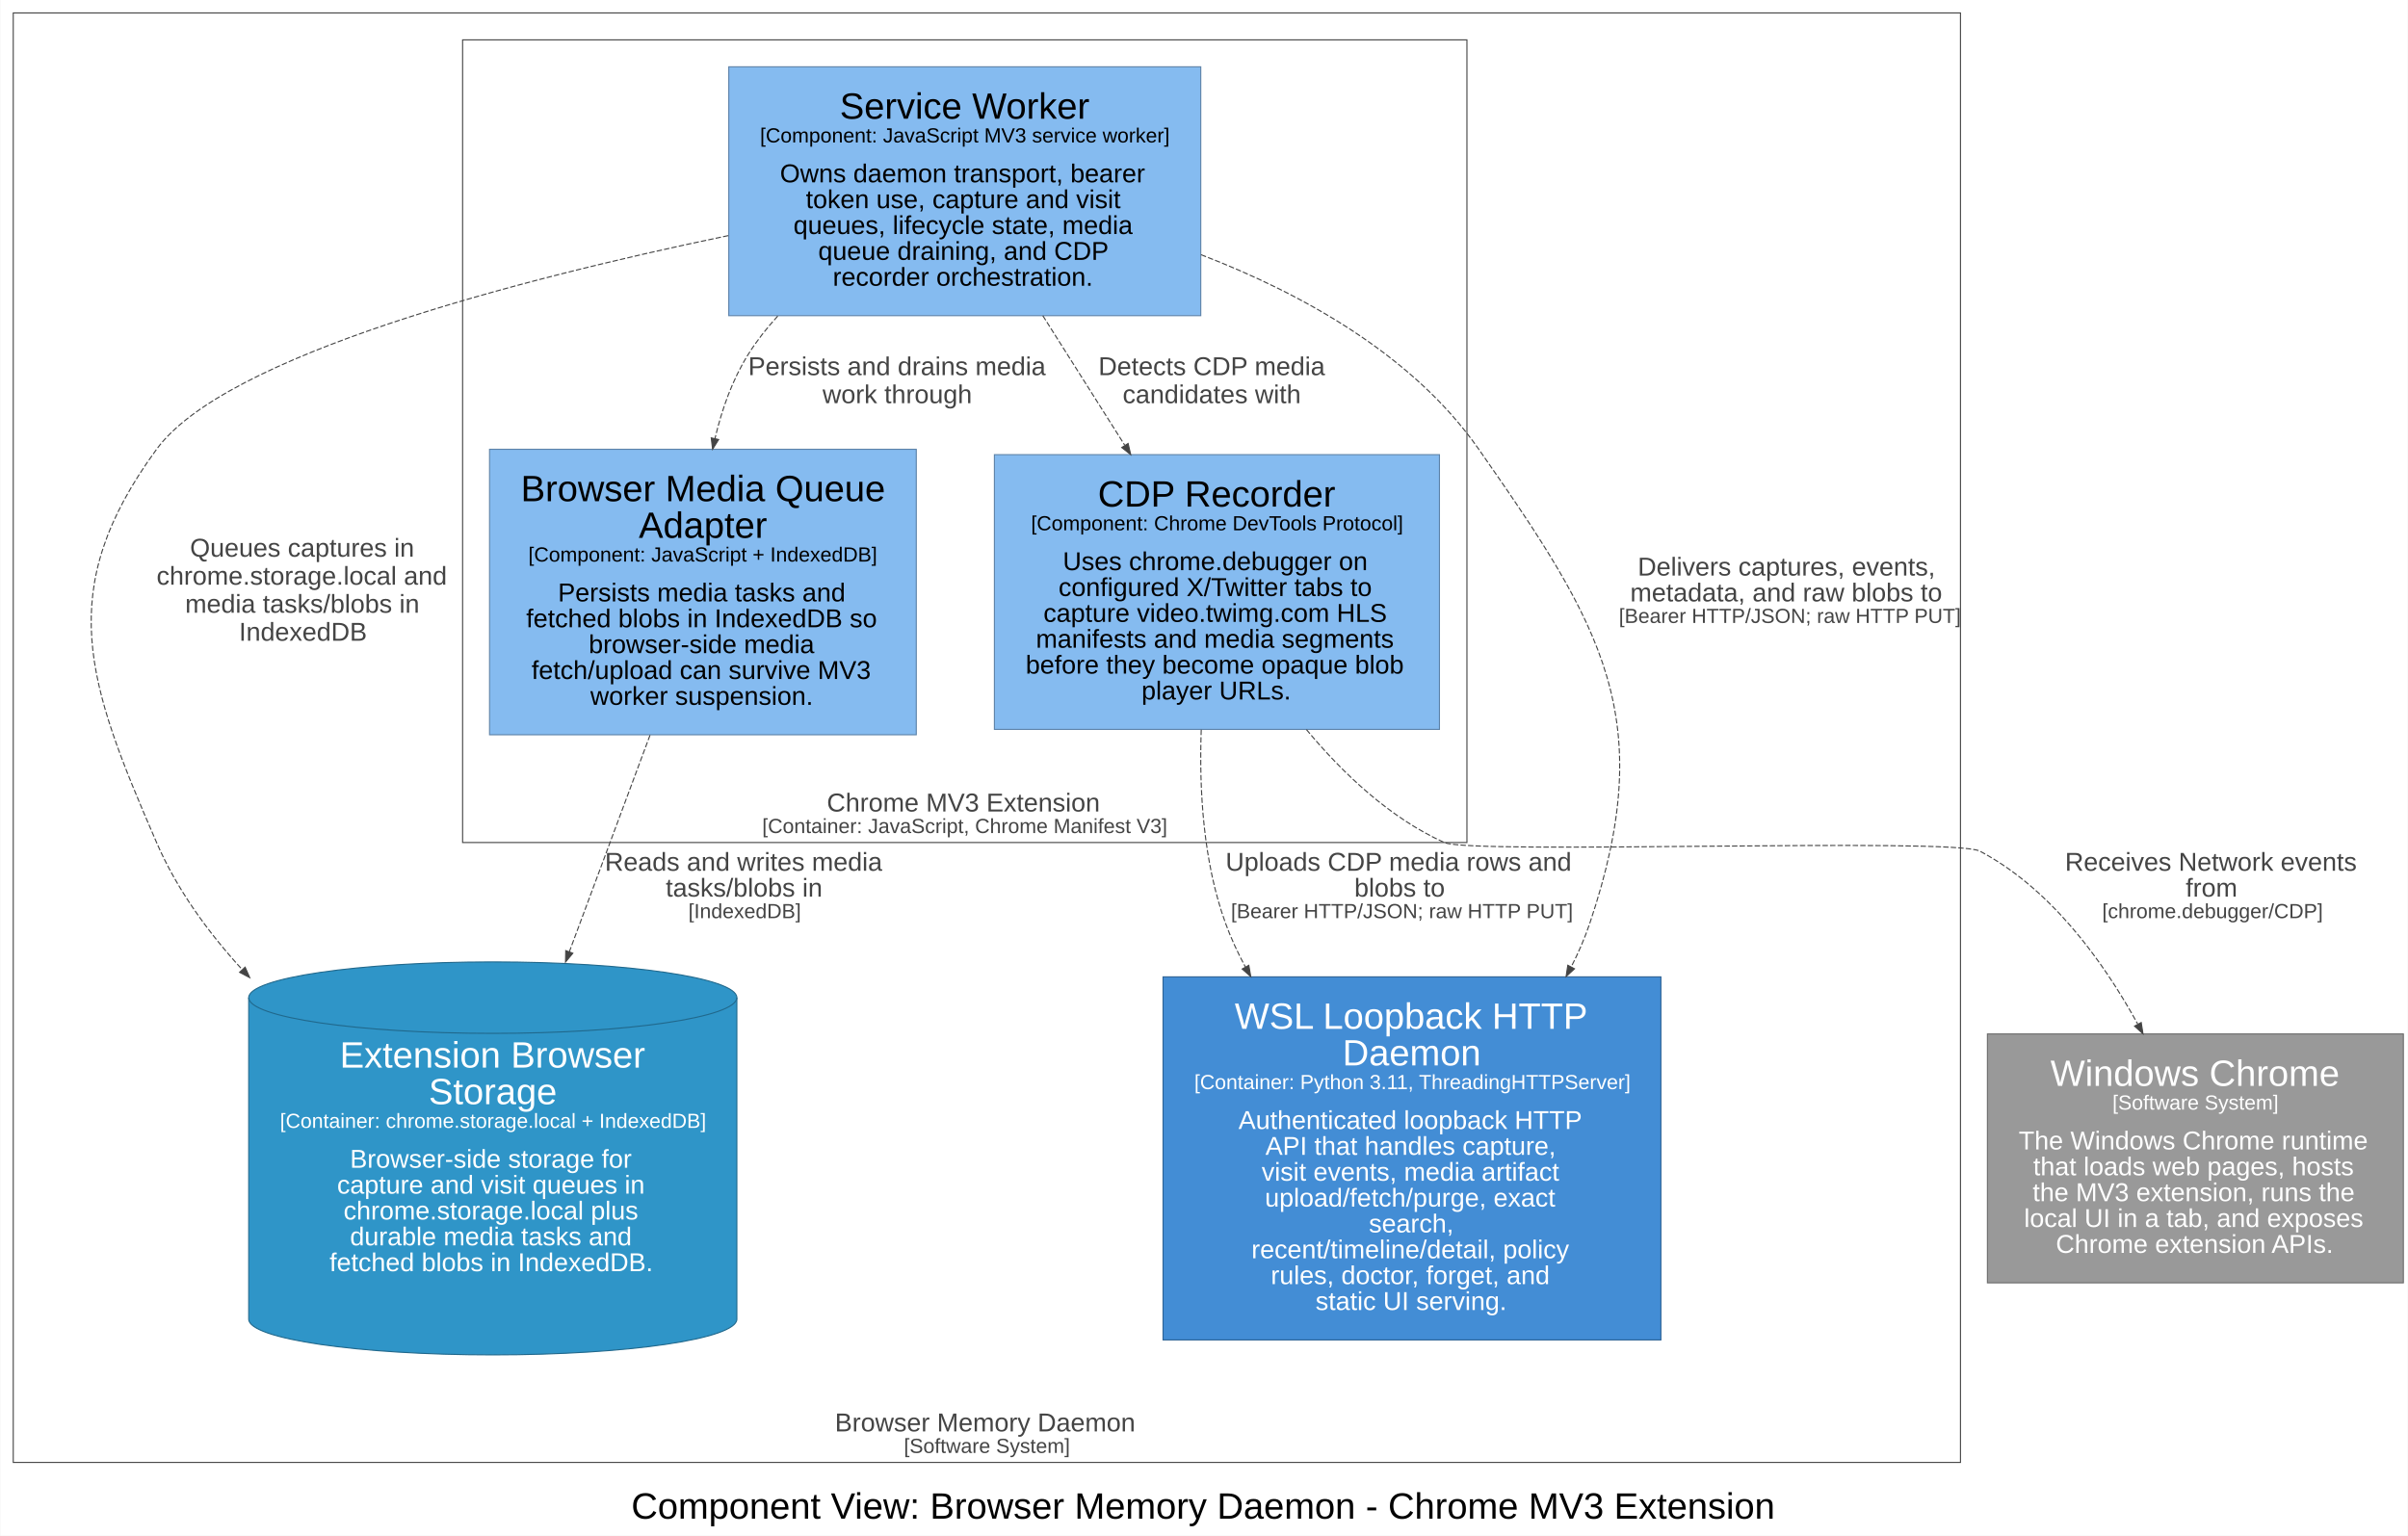
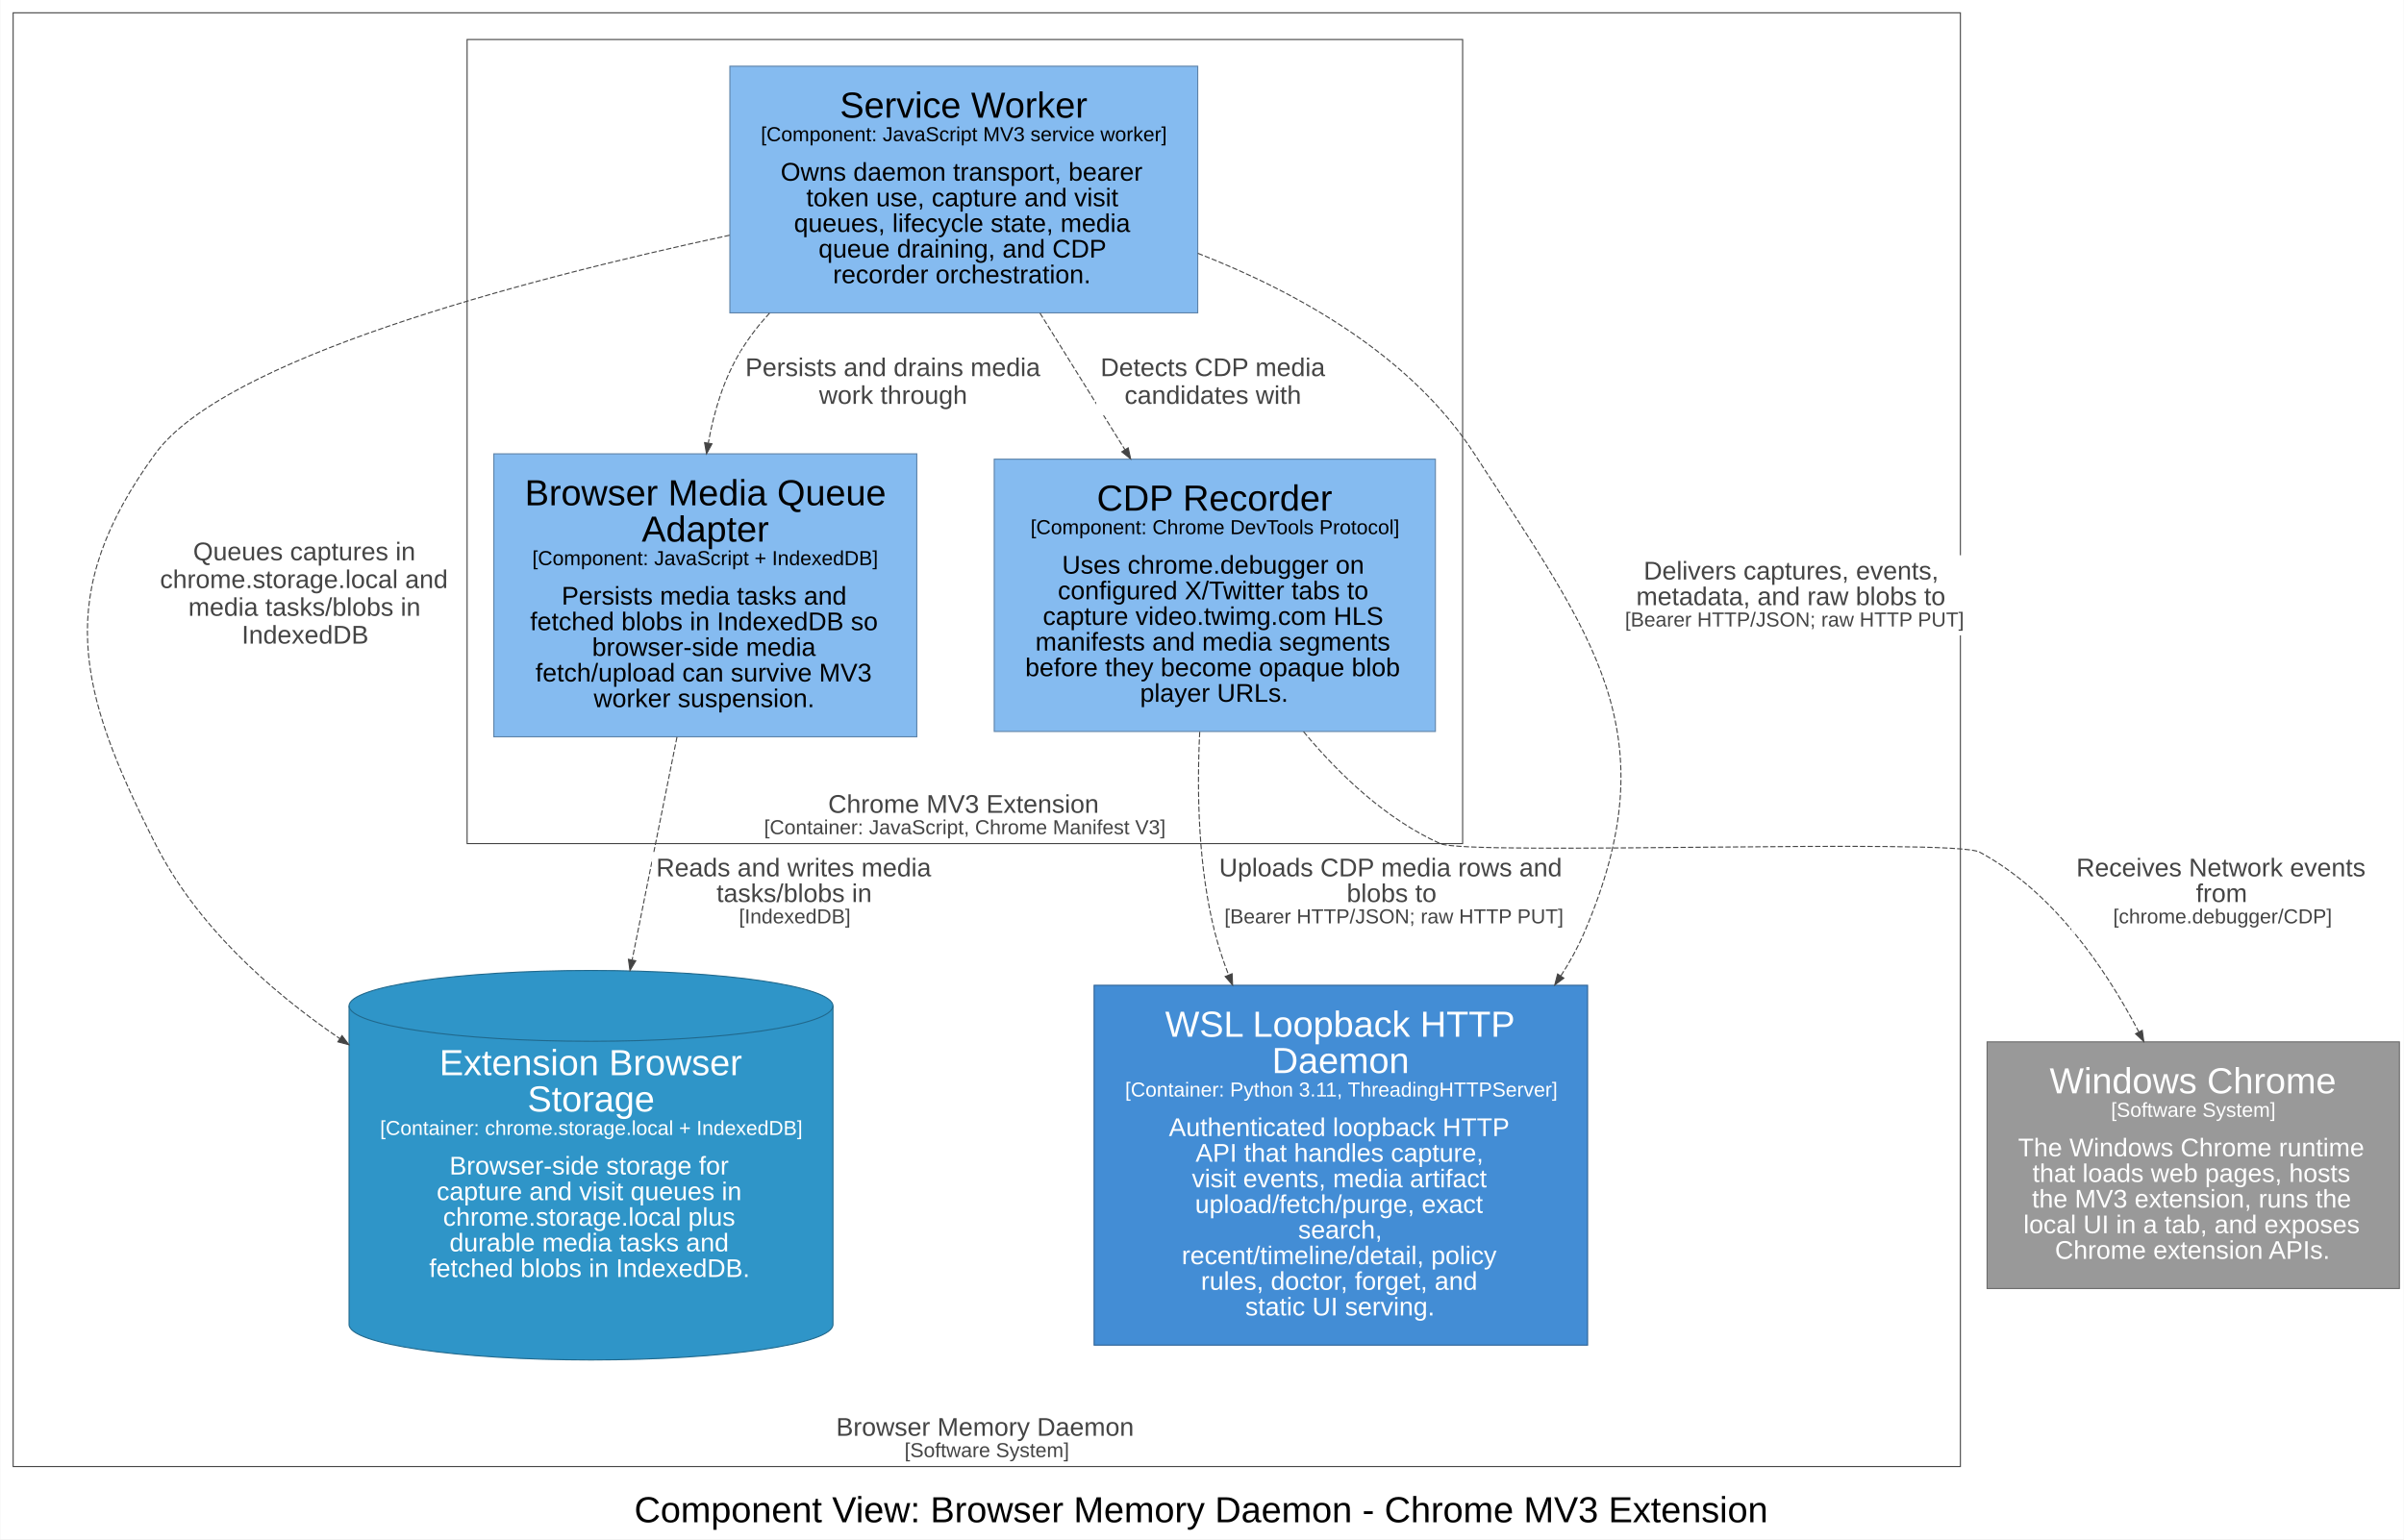
- <svg xmlns="http://www.w3.org/2000/svg" width="2234pt" height="1425pt" viewBox="0.00 0.00 2234.00 1425.38">
-   <g id="graph0" class="graph" transform="scale(1 1) rotate(0) translate(4 1421.38)">
-     <polygon fill="white" stroke="transparent" points="-4,4 -4,-1421.38 2230,-1421.38 2230,4 -4,4" />
-     <text text-anchor="start" x="581.5" y="-11.8" font-family="Arial" font-size="34.00">Component View: Browser Memory Daemon - Chrome MV3 Extension</text>
+ <svg xmlns="http://www.w3.org/2000/svg" width="2250pt" height="1441pt" viewBox="0.00 0.00 2250.00 1441.38">
+   <g id="graph0" class="graph" transform="scale(1 1) rotate(0) translate(4 1437.38)">
+     <polygon fill="white" stroke="transparent" points="-4,4 -4,-1437.38 2246,-1437.38 2246,4 -4,4" />
+     <text text-anchor="start" x="589.5" y="-11.8" font-family="Arial" font-size="34.00">Component View: Browser Memory Daemon - Chrome MV3 Extension</text>
    <g id="clust1" class="cluster">
-       <polygon fill="none" stroke="#444444" points="8,-64 8,-1409.38 1815,-1409.38 1815,-64 8,-64" />
-       <text text-anchor="start" x="770.5" y="-92.8" font-family="Arial" font-size="24.00" fill="#444444">Browser Memory Daemon</text>
-       <text text-anchor="start" x="834.5" y="-72.8" font-family="Arial" font-size="19.00" fill="#444444">[Software System]</text>
+       <polygon fill="none" stroke="#444444" points="8,-64 8,-1425.38 1831,-1425.38 1831,-64 8,-64" />
+       <text text-anchor="start" x="778.5" y="-92.8" font-family="Arial" font-size="24.00" fill="#444444">Browser Memory Daemon</text>
+       <text text-anchor="start" x="842.5" y="-72.8" font-family="Arial" font-size="19.00" fill="#444444">[Software System]</text>
    </g>
    <g id="clust2" class="cluster">
-       <polygon fill="none" stroke="#444444" points="425,-639.38 425,-1384.38 1357,-1384.38 1357,-639.38 425,-639.38" />
-       <text text-anchor="start" x="763" y="-668.17" font-family="Arial" font-size="24.00" fill="#444444">Chrome MV3 Extension</text>
-       <text text-anchor="start" x="703" y="-648.17" font-family="Arial" font-size="19.00" fill="#444444">[Container: JavaScript, Chrome Manifest V3]</text>
+       <polygon fill="none" stroke="#444444" points="433,-647.38 433,-1400.38 1365,-1400.38 1365,-647.38 433,-647.38" />
+       <text text-anchor="start" x="771" y="-676.17" font-family="Arial" font-size="24.00" fill="#444444">Chrome MV3 Extension</text>
+       <text text-anchor="start" x="711" y="-656.17" font-family="Arial" font-size="19.00" fill="#444444">[Container: JavaScript, Chrome Manifest V3]</text>
    </g>
    <g id="2" class="node">
-       <polygon fill="#999999" stroke="#6b6b6b" points="2226,-461.69 1840,-461.69 1840,-230.69 2226,-230.69 2226,-461.69" />
-       <text text-anchor="start" x="1898.5" y="-413.49" font-family="Arial" font-size="34.00" fill="#ffffff">Windows Chrome</text>
-       <text text-anchor="start" x="1956" y="-391.49" font-family="Arial" font-size="19.00" fill="#ffffff">[Software System]</text>
-       <text text-anchor="start" x="1869" y="-354.49" font-family="Arial" font-size="24.00" fill="#ffffff">The Windows Chrome runtime</text>
-       <text text-anchor="start" x="1882.5" y="-330.49" font-family="Arial" font-size="24.00" fill="#ffffff">that loads web pages, hosts</text>
-       <text text-anchor="start" x="1882" y="-306.49" font-family="Arial" font-size="24.00" fill="#ffffff">the MV3 extension, runs the</text>
-       <text text-anchor="start" x="1874" y="-282.49" font-family="Arial" font-size="24.00" fill="#ffffff">local UI in a tab, and exposes</text>
-       <text text-anchor="start" x="1903.5" y="-258.49" font-family="Arial" font-size="24.00" fill="#ffffff">Chrome extension APIs.</text>
+       <polygon fill="#999999" stroke="#6b6b6b" points="2242,-461.69 1856,-461.69 1856,-230.69 2242,-230.69 2242,-461.69" />
+       <text text-anchor="start" x="1914.5" y="-413.49" font-family="Arial" font-size="34.00" fill="#ffffff">Windows Chrome</text>
+       <text text-anchor="start" x="1972" y="-391.49" font-family="Arial" font-size="19.00" fill="#ffffff">[Software System]</text>
+       <text text-anchor="start" x="1885" y="-354.49" font-family="Arial" font-size="24.00" fill="#ffffff">The Windows Chrome runtime</text>
+       <text text-anchor="start" x="1898.5" y="-330.49" font-family="Arial" font-size="24.00" fill="#ffffff">that loads web pages, hosts</text>
+       <text text-anchor="start" x="1898" y="-306.49" font-family="Arial" font-size="24.00" fill="#ffffff">the MV3 extension, runs the</text>
+       <text text-anchor="start" x="1890" y="-282.49" font-family="Arial" font-size="24.00" fill="#ffffff">local UI in a tab, and exposes</text>
+       <text text-anchor="start" x="1919.5" y="-258.49" font-family="Arial" font-size="24.00" fill="#ffffff">Chrome extension APIs.</text>
    </g>
    <g id="10" class="node">
-       <polygon fill="#85bbf0" stroke="#5d82a8" points="846,-1004.38 450,-1004.38 450,-739.38 846,-739.38 846,-1004.38" />
-       <text text-anchor="start" x="479" y="-956.17" font-family="Arial" font-size="34.00" fill="#000000">Browser Media Queue</text>
-       <text text-anchor="start" x="588.5" y="-922.17" font-family="Arial" font-size="34.00" fill="#000000">Adapter</text>
-       <text text-anchor="start" x="486" y="-900.17" font-family="Arial" font-size="19.00" fill="#000000">[Component: JavaScript + IndexedDB]</text>
-       <text text-anchor="start" x="513.5" y="-863.17" font-family="Arial" font-size="24.00" fill="#000000">Persists media tasks and</text>
-       <text text-anchor="start" x="484" y="-839.17" font-family="Arial" font-size="24.00" fill="#000000">fetched blobs in IndexedDB so</text>
-       <text text-anchor="start" x="542" y="-815.17" font-family="Arial" font-size="24.00" fill="#000000">browser-side media</text>
-       <text text-anchor="start" x="489" y="-791.17" font-family="Arial" font-size="24.00" fill="#000000">fetch/upload can survive MV3</text>
-       <text text-anchor="start" x="543.5" y="-767.17" font-family="Arial" font-size="24.00" fill="#000000">worker suspension.</text>
+       <polygon fill="#85bbf0" stroke="#5d82a8" points="854,-1012.38 458,-1012.38 458,-747.38 854,-747.38 854,-1012.38" />
+       <text text-anchor="start" x="487" y="-964.17" font-family="Arial" font-size="34.00" fill="#000000">Browser Media Queue</text>
+       <text text-anchor="start" x="596.5" y="-930.17" font-family="Arial" font-size="34.00" fill="#000000">Adapter</text>
+       <text text-anchor="start" x="494" y="-908.17" font-family="Arial" font-size="19.00" fill="#000000">[Component: JavaScript + IndexedDB]</text>
+       <text text-anchor="start" x="521.5" y="-871.17" font-family="Arial" font-size="24.00" fill="#000000">Persists media tasks and</text>
+       <text text-anchor="start" x="492" y="-847.17" font-family="Arial" font-size="24.00" fill="#000000">fetched blobs in IndexedDB so</text>
+       <text text-anchor="start" x="550" y="-823.17" font-family="Arial" font-size="24.00" fill="#000000">browser-side media</text>
+       <text text-anchor="start" x="497" y="-799.17" font-family="Arial" font-size="24.00" fill="#000000">fetch/upload can survive MV3</text>
+       <text text-anchor="start" x="551.5" y="-775.17" font-family="Arial" font-size="24.00" fill="#000000">worker suspension.</text>
    </g>
    <g id="13" class="node">
-       <path fill="#2f95c8" stroke="#20688c" d="M679.5,-495.4C679.5,-513.7 577.98,-528.56 453,-528.56 328.02,-528.56 226.5,-513.7 226.5,-495.4 226.5,-495.4 226.5,-196.97 226.5,-196.97 226.5,-178.67 328.02,-163.81 453,-163.81 577.98,-163.81 679.5,-178.67 679.5,-196.97 679.5,-196.97 679.5,-495.4 679.5,-495.4" />
-       <path fill="none" stroke="#20688c" d="M679.5,-495.4C679.5,-477.11 577.98,-462.24 453,-462.24 328.02,-462.24 226.5,-477.11 226.5,-495.4" />
-       <text text-anchor="start" x="311" y="-430.49" font-family="Arial" font-size="34.00" fill="#ffffff">Extension Browser</text>
-       <text text-anchor="start" x="393.5" y="-396.49" font-family="Arial" font-size="34.00" fill="#ffffff">Storage</text>
-       <text text-anchor="start" x="255.5" y="-374.49" font-family="Arial" font-size="19.00" fill="#ffffff">[Container: chrome.storage.local + IndexedDB]</text>
-       <text text-anchor="start" x="320.5" y="-337.49" font-family="Arial" font-size="24.00" fill="#ffffff">Browser-side storage for</text>
-       <text text-anchor="start" x="308.5" y="-313.49" font-family="Arial" font-size="24.00" fill="#ffffff">capture and visit queues in</text>
-       <text text-anchor="start" x="314.5" y="-289.49" font-family="Arial" font-size="24.00" fill="#ffffff">chrome.storage.local plus</text>
-       <text text-anchor="start" x="320.5" y="-265.49" font-family="Arial" font-size="24.00" fill="#ffffff">durable media tasks and</text>
-       <text text-anchor="start" x="301.5" y="-241.49" font-family="Arial" font-size="24.00" fill="#ffffff">fetched blobs in IndexedDB.</text>
+       <path fill="#2f95c8" stroke="#20688c" d="M775.5,-495.4C775.5,-513.7 673.98,-528.56 549,-528.56 424.02,-528.56 322.5,-513.7 322.5,-495.4 322.5,-495.4 322.5,-196.97 322.5,-196.97 322.5,-178.67 424.02,-163.81 549,-163.81 673.98,-163.81 775.5,-178.67 775.5,-196.97 775.5,-196.97 775.5,-495.4 775.5,-495.4" />
+       <path fill="none" stroke="#20688c" d="M775.5,-495.4C775.5,-477.11 673.98,-462.24 549,-462.24 424.02,-462.24 322.5,-477.11 322.5,-495.4" />
+       <text text-anchor="start" x="407" y="-430.49" font-family="Arial" font-size="34.00" fill="#ffffff">Extension Browser</text>
+       <text text-anchor="start" x="489.5" y="-396.49" font-family="Arial" font-size="34.00" fill="#ffffff">Storage</text>
+       <text text-anchor="start" x="351.5" y="-374.49" font-family="Arial" font-size="19.00" fill="#ffffff">[Container: chrome.storage.local + IndexedDB]</text>
+       <text text-anchor="start" x="416.5" y="-337.49" font-family="Arial" font-size="24.00" fill="#ffffff">Browser-side storage for</text>
+       <text text-anchor="start" x="404.5" y="-313.49" font-family="Arial" font-size="24.00" fill="#ffffff">capture and visit queues in</text>
+       <text text-anchor="start" x="410.5" y="-289.49" font-family="Arial" font-size="24.00" fill="#ffffff">chrome.storage.local plus</text>
+       <text text-anchor="start" x="416.5" y="-265.49" font-family="Arial" font-size="24.00" fill="#ffffff">durable media tasks and</text>
+       <text text-anchor="start" x="397.5" y="-241.49" font-family="Arial" font-size="24.00" fill="#ffffff">fetched blobs in IndexedDB.</text>
    </g>
    <g id="54" class="edge">
-       <path fill="none" stroke="#444444" stroke-dasharray="5,2" d="M598.92,-739.06C576.24,-678.15 548.87,-604.65 523.99,-537.84" />
-       <polygon fill="#444444" stroke="#444444" points="527.27,-536.61 520.5,-528.46 520.71,-539.06 527.27,-536.61" />
-       <text text-anchor="start" x="557" y="-613.17" font-family="Arial" font-size="24.00" fill="#444444">Reads and writes media</text>
-       <text text-anchor="start" x="613.5" y="-589.17" font-family="Arial" font-size="24.00" fill="#444444">tasks/blobs in</text>
-       <text text-anchor="start" x="634.5" y="-569.17" font-family="Arial" font-size="19.00" fill="#444444">[IndexedDB]</text>
+       <path fill="none" stroke="#444444" stroke-dasharray="5,2" d="M629.48,-747.11C616.83,-684.23 601.45,-607.8 587.54,-538.67" />
+       <polygon fill="#444444" stroke="#444444" points="590.9,-537.64 585.49,-528.53 584.04,-539.02 590.9,-537.64" />
+       <polygon fill="white" stroke="transparent" points="606,-564.38 606,-639.38 874,-639.38 874,-564.38 606,-564.38" />
+       <text text-anchor="start" x="610" y="-616.67" font-family="Arial" font-size="24.00" fill="#444444">Reads and writes media</text>
+       <text text-anchor="start" x="666.5" y="-592.67" font-family="Arial" font-size="24.00" fill="#444444">tasks/blobs in</text>
+       <text text-anchor="start" x="687.5" y="-572.67" font-family="Arial" font-size="19.00" fill="#444444">[IndexedDB]</text>
    </g>
    <g id="11" class="node">
-       <polygon fill="#85bbf0" stroke="#5d82a8" points="1331.5,-999.38 918.5,-999.38 918.5,-744.38 1331.5,-744.38 1331.5,-999.38" />
-       <text text-anchor="start" x="1014.5" y="-951.17" font-family="Arial" font-size="34.00" fill="#000000">CDP Recorder</text>
-       <text text-anchor="start" x="952.5" y="-929.17" font-family="Arial" font-size="19.00" fill="#000000">[Component: Chrome DevTools Protocol]</text>
-       <text text-anchor="start" x="982" y="-892.17" font-family="Arial" font-size="24.00" fill="#000000">Uses chrome.debugger on</text>
-       <text text-anchor="start" x="978" y="-868.17" font-family="Arial" font-size="24.00" fill="#000000">configured X/Twitter tabs to</text>
-       <text text-anchor="start" x="964" y="-844.17" font-family="Arial" font-size="24.00" fill="#000000">capture video.twimg.com HLS</text>
-       <text text-anchor="start" x="957" y="-820.17" font-family="Arial" font-size="24.00" fill="#000000">manifests and media segments</text>
-       <text text-anchor="start" x="947.5" y="-796.17" font-family="Arial" font-size="24.00" fill="#000000">before they become opaque blob</text>
-       <text text-anchor="start" x="1055" y="-772.17" font-family="Arial" font-size="24.00" fill="#000000">player URLs.</text>
+       <polygon fill="#85bbf0" stroke="#5d82a8" points="1339.5,-1007.38 926.5,-1007.38 926.5,-752.38 1339.5,-752.38 1339.5,-1007.38" />
+       <text text-anchor="start" x="1022.5" y="-959.17" font-family="Arial" font-size="34.00" fill="#000000">CDP Recorder</text>
+       <text text-anchor="start" x="960.5" y="-937.17" font-family="Arial" font-size="19.00" fill="#000000">[Component: Chrome DevTools Protocol]</text>
+       <text text-anchor="start" x="990" y="-900.17" font-family="Arial" font-size="24.00" fill="#000000">Uses chrome.debugger on</text>
+       <text text-anchor="start" x="986" y="-876.17" font-family="Arial" font-size="24.00" fill="#000000">configured X/Twitter tabs to</text>
+       <text text-anchor="start" x="972" y="-852.17" font-family="Arial" font-size="24.00" fill="#000000">capture video.twimg.com HLS</text>
+       <text text-anchor="start" x="965" y="-828.17" font-family="Arial" font-size="24.00" fill="#000000">manifests and media segments</text>
+       <text text-anchor="start" x="955.5" y="-804.17" font-family="Arial" font-size="24.00" fill="#000000">before they become opaque blob</text>
+       <text text-anchor="start" x="1063" y="-780.17" font-family="Arial" font-size="24.00" fill="#000000">player URLs.</text>
    </g>
    <g id="57" class="edge">
-       <path fill="none" stroke="#444444" stroke-dasharray="5,2" d="M1208.07,-744.19C1242.32,-702.97 1285.81,-662.02 1336,-639.38 1361.17,-628.02 1808.59,-644.29 1833,-631.38 1898.05,-596.94 1946.52,-530.8 1979.44,-470.98" />
-       <polygon fill="#444444" stroke="#444444" points="1982.71,-472.28 1984.38,-461.82 1976.55,-468.96 1982.71,-472.28" />
-       <text text-anchor="start" x="1912" y="-613.17" font-family="Arial" font-size="24.00" fill="#444444">Receives Network events</text>
-       <text text-anchor="start" x="2024" y="-589.17" font-family="Arial" font-size="24.00" fill="#444444">from</text>
-       <text text-anchor="start" x="1946.5" y="-569.17" font-family="Arial" font-size="19.00" fill="#444444">[chrome.debugger/CDP]</text>
+       <path fill="none" stroke="#444444" stroke-dasharray="5,2" d="M1216.07,-752.19C1250.32,-710.96 1293.81,-670.02 1344,-647.38 1369.58,-635.84 1824.28,-652.66 1849,-639.38 1916.22,-603.24 1965.28,-533.44 1997.98,-471.12" />
+       <polygon fill="#444444" stroke="#444444" points="2001.22,-472.48 2002.69,-461.99 1995,-469.28 2001.22,-472.48" />
+       <polygon fill="white" stroke="transparent" points="1935,-564.38 1935,-639.38 2216,-639.38 2216,-564.38 1935,-564.38" />
+       <text text-anchor="start" x="1939.5" y="-616.67" font-family="Arial" font-size="24.00" fill="#444444">Receives Network events</text>
+       <text text-anchor="start" x="2051.5" y="-592.67" font-family="Arial" font-size="24.00" fill="#444444">from</text>
+       <text text-anchor="start" x="1974" y="-572.67" font-family="Arial" font-size="19.00" fill="#444444">[chrome.debugger/CDP]</text>
    </g>
    <g id="14" class="node">
-       <polygon fill="#438dd5" stroke="#2e6295" points="1537,-514.69 1075,-514.69 1075,-177.69 1537,-177.69 1537,-514.69" />
-       <text text-anchor="start" x="1141.5" y="-466.49" font-family="Arial" font-size="34.00" fill="#ffffff">WSL Loopback HTTP</text>
-       <text text-anchor="start" x="1241.5" y="-432.49" font-family="Arial" font-size="34.00" fill="#ffffff">Daemon</text>
-       <text text-anchor="start" x="1104" y="-410.49" font-family="Arial" font-size="19.00" fill="#ffffff">[Container: Python 3.11, ThreadingHTTPServer]</text>
-       <text text-anchor="start" x="1145" y="-373.49" font-family="Arial" font-size="24.00" fill="#ffffff">Authenticated loopback HTTP</text>
-       <text text-anchor="start" x="1170" y="-349.49" font-family="Arial" font-size="24.00" fill="#ffffff">API that handles capture,</text>
-       <text text-anchor="start" x="1166.5" y="-325.49" font-family="Arial" font-size="24.00" fill="#ffffff">visit events, media artifact</text>
-       <text text-anchor="start" x="1169.5" y="-301.49" font-family="Arial" font-size="24.00" fill="#ffffff">upload/fetch/purge, exact</text>
-       <text text-anchor="start" x="1266" y="-277.49" font-family="Arial" font-size="24.00" fill="#ffffff">search,</text>
-       <text text-anchor="start" x="1157" y="-253.49" font-family="Arial" font-size="24.00" fill="#ffffff">recent/timeline/detail, policy</text>
-       <text text-anchor="start" x="1175" y="-229.49" font-family="Arial" font-size="24.00" fill="#ffffff">rules, doctor, forget, and</text>
-       <text text-anchor="start" x="1216.5" y="-205.49" font-family="Arial" font-size="24.00" fill="#ffffff">static UI serving.</text>
+       <polygon fill="#438dd5" stroke="#2e6295" points="1482,-514.69 1020,-514.69 1020,-177.69 1482,-177.69 1482,-514.69" />
+       <text text-anchor="start" x="1086.5" y="-466.49" font-family="Arial" font-size="34.00" fill="#ffffff">WSL Loopback HTTP</text>
+       <text text-anchor="start" x="1186.5" y="-432.49" font-family="Arial" font-size="34.00" fill="#ffffff">Daemon</text>
+       <text text-anchor="start" x="1049" y="-410.49" font-family="Arial" font-size="19.00" fill="#ffffff">[Container: Python 3.11, ThreadingHTTPServer]</text>
+       <text text-anchor="start" x="1090" y="-373.49" font-family="Arial" font-size="24.00" fill="#ffffff">Authenticated loopback HTTP</text>
+       <text text-anchor="start" x="1115" y="-349.49" font-family="Arial" font-size="24.00" fill="#ffffff">API that handles capture,</text>
+       <text text-anchor="start" x="1111.5" y="-325.49" font-family="Arial" font-size="24.00" fill="#ffffff">visit events, media artifact</text>
+       <text text-anchor="start" x="1114.5" y="-301.49" font-family="Arial" font-size="24.00" fill="#ffffff">upload/fetch/purge, exact</text>
+       <text text-anchor="start" x="1211" y="-277.49" font-family="Arial" font-size="24.00" fill="#ffffff">search,</text>
+       <text text-anchor="start" x="1102" y="-253.49" font-family="Arial" font-size="24.00" fill="#ffffff">recent/timeline/detail, policy</text>
+       <text text-anchor="start" x="1120" y="-229.49" font-family="Arial" font-size="24.00" fill="#ffffff">rules, doctor, forget, and</text>
+       <text text-anchor="start" x="1161.5" y="-205.49" font-family="Arial" font-size="24.00" fill="#ffffff">static UI serving.</text>
    </g>
    <g id="58" class="edge">
-       <path fill="none" stroke="#444444" stroke-dasharray="5,2" d="M1110.44,-744.09C1108.42,-687.53 1112.37,-621.02 1133,-564.38 1137.99,-550.67 1144.23,-537.16 1151.33,-524.01" />
-       <polygon fill="#444444" stroke="#444444" points="1154.57,-525.4 1156.39,-514.96 1148.45,-521.98 1154.57,-525.4" />
-       <text text-anchor="start" x="1133" y="-613.17" font-family="Arial" font-size="24.00" fill="#444444">Uploads CDP media rows and</text>
-       <text text-anchor="start" x="1252.5" y="-589.17" font-family="Arial" font-size="24.00" fill="#444444">blobs to</text>
-       <text text-anchor="start" x="1138" y="-569.17" font-family="Arial" font-size="19.00" fill="#444444">[Bearer HTTP/JSON; raw HTTP PUT]</text>
+       <path fill="none" stroke="#444444" stroke-dasharray="5,2" d="M1118.87,-751.99C1115.99,-693.97 1117.64,-624.83 1133,-564.38 1136.38,-551.07 1140.76,-537.7 1145.83,-524.49" />
+       <polygon fill="#444444" stroke="#444444" points="1149.2,-525.49 1149.64,-514.9 1142.7,-522.9 1149.2,-525.49" />
+       <polygon fill="white" stroke="transparent" points="1133,-564.38 1133,-639.38 1465,-639.38 1465,-564.38 1133,-564.38" />
+       <text text-anchor="start" x="1137" y="-616.67" font-family="Arial" font-size="24.00" fill="#444444">Uploads CDP media rows and</text>
+       <text text-anchor="start" x="1256.5" y="-592.67" font-family="Arial" font-size="24.00" fill="#444444">blobs to</text>
+       <text text-anchor="start" x="1142" y="-572.67" font-family="Arial" font-size="19.00" fill="#444444">[Bearer HTTP/JSON; raw HTTP PUT]</text>
    </g>
    <g id="9" class="node">
-       <polygon fill="#85bbf0" stroke="#5d82a8" points="1110,-1359.38 672,-1359.38 672,-1128.38 1110,-1128.38 1110,-1359.38" />
-       <text text-anchor="start" x="775" y="-1311.17" font-family="Arial" font-size="34.00" fill="#000000">Service Worker</text>
-       <text text-anchor="start" x="701" y="-1289.17" font-family="Arial" font-size="19.00" fill="#000000">[Component: JavaScript MV3 service worker]</text>
-       <text text-anchor="start" x="719.5" y="-1252.17" font-family="Arial" font-size="24.00" fill="#000000">Owns daemon transport, bearer</text>
-       <text text-anchor="start" x="743.5" y="-1228.17" font-family="Arial" font-size="24.00" fill="#000000">token use, capture and visit</text>
-       <text text-anchor="start" x="732" y="-1204.17" font-family="Arial" font-size="24.00" fill="#000000">queues, lifecycle state, media</text>
-       <text text-anchor="start" x="755" y="-1180.17" font-family="Arial" font-size="24.00" fill="#000000">queue draining, and CDP</text>
-       <text text-anchor="start" x="768.5" y="-1156.17" font-family="Arial" font-size="24.00" fill="#000000">recorder orchestration.</text>
+       <polygon fill="#85bbf0" stroke="#5d82a8" points="1117,-1375.38 679,-1375.38 679,-1144.38 1117,-1144.38 1117,-1375.38" />
+       <text text-anchor="start" x="782" y="-1327.17" font-family="Arial" font-size="34.00" fill="#000000">Service Worker</text>
+       <text text-anchor="start" x="708" y="-1305.17" font-family="Arial" font-size="19.00" fill="#000000">[Component: JavaScript MV3 service worker]</text>
+       <text text-anchor="start" x="726.5" y="-1268.17" font-family="Arial" font-size="24.00" fill="#000000">Owns daemon transport, bearer</text>
+       <text text-anchor="start" x="750.5" y="-1244.17" font-family="Arial" font-size="24.00" fill="#000000">token use, capture and visit</text>
+       <text text-anchor="start" x="739" y="-1220.17" font-family="Arial" font-size="24.00" fill="#000000">queues, lifecycle state, media</text>
+       <text text-anchor="start" x="762" y="-1196.17" font-family="Arial" font-size="24.00" fill="#000000">queue draining, and CDP</text>
+       <text text-anchor="start" x="775.5" y="-1172.17" font-family="Arial" font-size="24.00" fill="#000000">recorder orchestration.</text>
    </g>
    <g id="53" class="edge">
-       <path fill="none" stroke="#444444" stroke-dasharray="5,2" d="M717.42,-1127.99C707.17,-1116.83 697.86,-1104.94 690,-1092.38 675.39,-1069.01 665.66,-1041.71 659.22,-1014.46" />
-       <polygon fill="#444444" stroke="#444444" points="662.58,-1013.43 656.99,-1004.43 655.74,-1014.95 662.58,-1013.43" />
-       <text text-anchor="start" x="690" y="-1073.17" font-family="Arial" font-size="24.00" fill="#444444">Persists and drains media</text>
-       <text text-anchor="start" x="759" y="-1047.17" font-family="Arial" font-size="24.00" fill="#444444">work through</text>
+       <path fill="none" stroke="#444444" stroke-dasharray="5,2" d="M716.18,-1144.2C705.95,-1133.03 696.71,-1121.09 689,-1108.38 673.42,-1082.7 664.15,-1052.47 658.82,-1022.57" />
+       <polygon fill="#444444" stroke="#444444" points="662.24,-1021.75 657.17,-1012.45 655.33,-1022.88 662.24,-1021.75" />
+       <polygon fill="white" stroke="transparent" points="689,-1048.38 689,-1108.38 976,-1108.38 976,-1048.38 689,-1048.38" />
+       <text text-anchor="start" x="693.5" y="-1085.17" font-family="Arial" font-size="24.00" fill="#444444">Persists and drains media</text>
+       <text text-anchor="start" x="762.5" y="-1059.17" font-family="Arial" font-size="24.00" fill="#444444">work through</text>
    </g>
    <g id="55" class="edge">
-       <path fill="none" stroke="#444444" stroke-dasharray="5,2" d="M963.44,-1128.34C987.46,-1090.36 1014.43,-1047.71 1039.35,-1008.31" />
-       <polygon fill="#444444" stroke="#444444" points="1042.58,-1009.75 1044.96,-999.43 1036.66,-1006.01 1042.58,-1009.75" />
-       <text text-anchor="start" x="1015" y="-1073.17" font-family="Arial" font-size="24.00" fill="#444444">Detects CDP media</text>
-       <text text-anchor="start" x="1037.5" y="-1047.17" font-family="Arial" font-size="24.00" fill="#444444">candidates with</text>
+       <path fill="none" stroke="#444444" stroke-dasharray="5,2" d="M969.31,-1144.18C994.39,-1103.84 1022.81,-1058.12 1048.85,-1016.23" />
+       <polygon fill="#444444" stroke="#444444" points="1051.89,-1017.97 1054.2,-1007.63 1045.94,-1014.28 1051.89,-1017.97" />
+       <polygon fill="white" stroke="transparent" points="1022,-1048.38 1022,-1108.38 1242,-1108.38 1242,-1048.38 1022,-1048.38" />
+       <text text-anchor="start" x="1026" y="-1085.17" font-family="Arial" font-size="24.00" fill="#444444">Detects CDP media</text>
+       <text text-anchor="start" x="1048.5" y="-1059.17" font-family="Arial" font-size="24.00" fill="#444444">candidates with</text>
    </g>
    <g id="51" class="edge">
-       <path fill="none" stroke="#444444" stroke-dasharray="5,2" d="M671.55,-1202.69C473.76,-1161.48 204.52,-1091.23 141,-1004.38 45.24,-873.43 76.47,-788.21 141,-639.38 159.67,-596.31 188.16,-556.69 220.48,-521.44" />
-       <polygon fill="#444444" stroke="#444444" points="223.17,-523.68 227.43,-513.98 218.05,-518.91 223.17,-523.68" />
-       <text text-anchor="start" x="172" y="-904.67" font-family="Arial" font-size="24.00" fill="#444444">Queues captures in</text>
-       <text text-anchor="start" x="141" y="-878.67" font-family="Arial" font-size="24.00" fill="#444444">chrome.storage.local and</text>
-       <text text-anchor="start" x="167.5" y="-852.67" font-family="Arial" font-size="24.00" fill="#444444">media tasks/blobs in</text>
-       <text text-anchor="start" x="217.5" y="-826.67" font-family="Arial" font-size="24.00" fill="#444444">IndexedDB</text>
+       <path fill="none" stroke="#444444" stroke-dasharray="5,2" d="M678.81,-1217.11C478.91,-1174.04 205.2,-1100.8 141,-1012.38 45.69,-881.1 67.79,-792.14 141,-647.38 178.95,-572.34 245.46,-511.48 313.91,-464.68" />
+       <polygon fill="#444444" stroke="#444444" points="315.94,-467.53 322.27,-459.04 312.02,-461.73 315.94,-467.53" />
+       <polygon fill="white" stroke="transparent" points="141,-823.88 141,-935.88 422,-935.88 422,-823.88 141,-823.88" />
+       <text text-anchor="start" x="176.5" y="-912.67" font-family="Arial" font-size="24.00" fill="#444444">Queues captures in</text>
+       <text text-anchor="start" x="145.5" y="-886.67" font-family="Arial" font-size="24.00" fill="#444444">chrome.storage.local and</text>
+       <text text-anchor="start" x="172" y="-860.67" font-family="Arial" font-size="24.00" fill="#444444">media tasks/blobs in</text>
+       <text text-anchor="start" x="222" y="-834.67" font-family="Arial" font-size="24.00" fill="#444444">IndexedDB</text>
    </g>
    <g id="52" class="edge">
-       <path fill="none" stroke="#444444" stroke-dasharray="5,2" d="M1110.23,-1184.97C1204.59,-1148.67 1307.04,-1091.67 1368,-1004.38 1482.99,-839.71 1535.1,-754.71 1471,-564.38 1466.4,-550.7 1460.55,-537.21 1453.82,-524.04" />
-       <polygon fill="#444444" stroke="#444444" points="1456.8,-522.18 1449.03,-514.98 1450.61,-525.46 1456.8,-522.18" />
-       <text text-anchor="start" x="1515.5" y="-887.17" font-family="Arial" font-size="24.00" fill="#444444">Delivers captures, events,</text>
-       <text text-anchor="start" x="1508.5" y="-863.17" font-family="Arial" font-size="24.00" fill="#444444">metadata, and raw blobs to</text>
-       <text text-anchor="start" x="1498" y="-843.17" font-family="Arial" font-size="19.00" fill="#444444">[Bearer HTTP/JSON; raw HTTP PUT]</text>
+       <path fill="none" stroke="#444444" stroke-dasharray="5,2" d="M1117.09,-1200.17C1213.04,-1162.69 1317.02,-1103.5 1376,-1012.38 1487.01,-840.86 1559.47,-752.17 1479,-564.38 1472.95,-550.26 1465.48,-536.62 1456.98,-523.53" />
+       <polygon fill="#444444" stroke="#444444" points="1459.73,-521.36 1451.25,-515.01 1453.93,-525.26 1459.73,-521.36" />
+       <polygon fill="white" stroke="transparent" points="1513,-842.38 1513,-917.38 1835,-917.38 1835,-842.38 1513,-842.38" />
+       <text text-anchor="start" x="1534.5" y="-894.67" font-family="Arial" font-size="24.00" fill="#444444">Delivers captures, events,</text>
+       <text text-anchor="start" x="1527.5" y="-870.67" font-family="Arial" font-size="24.00" fill="#444444">metadata, and raw blobs to</text>
+       <text text-anchor="start" x="1517" y="-850.67" font-family="Arial" font-size="19.00" fill="#444444">[Bearer HTTP/JSON; raw HTTP PUT]</text>
    </g>
  </g>
</svg>
